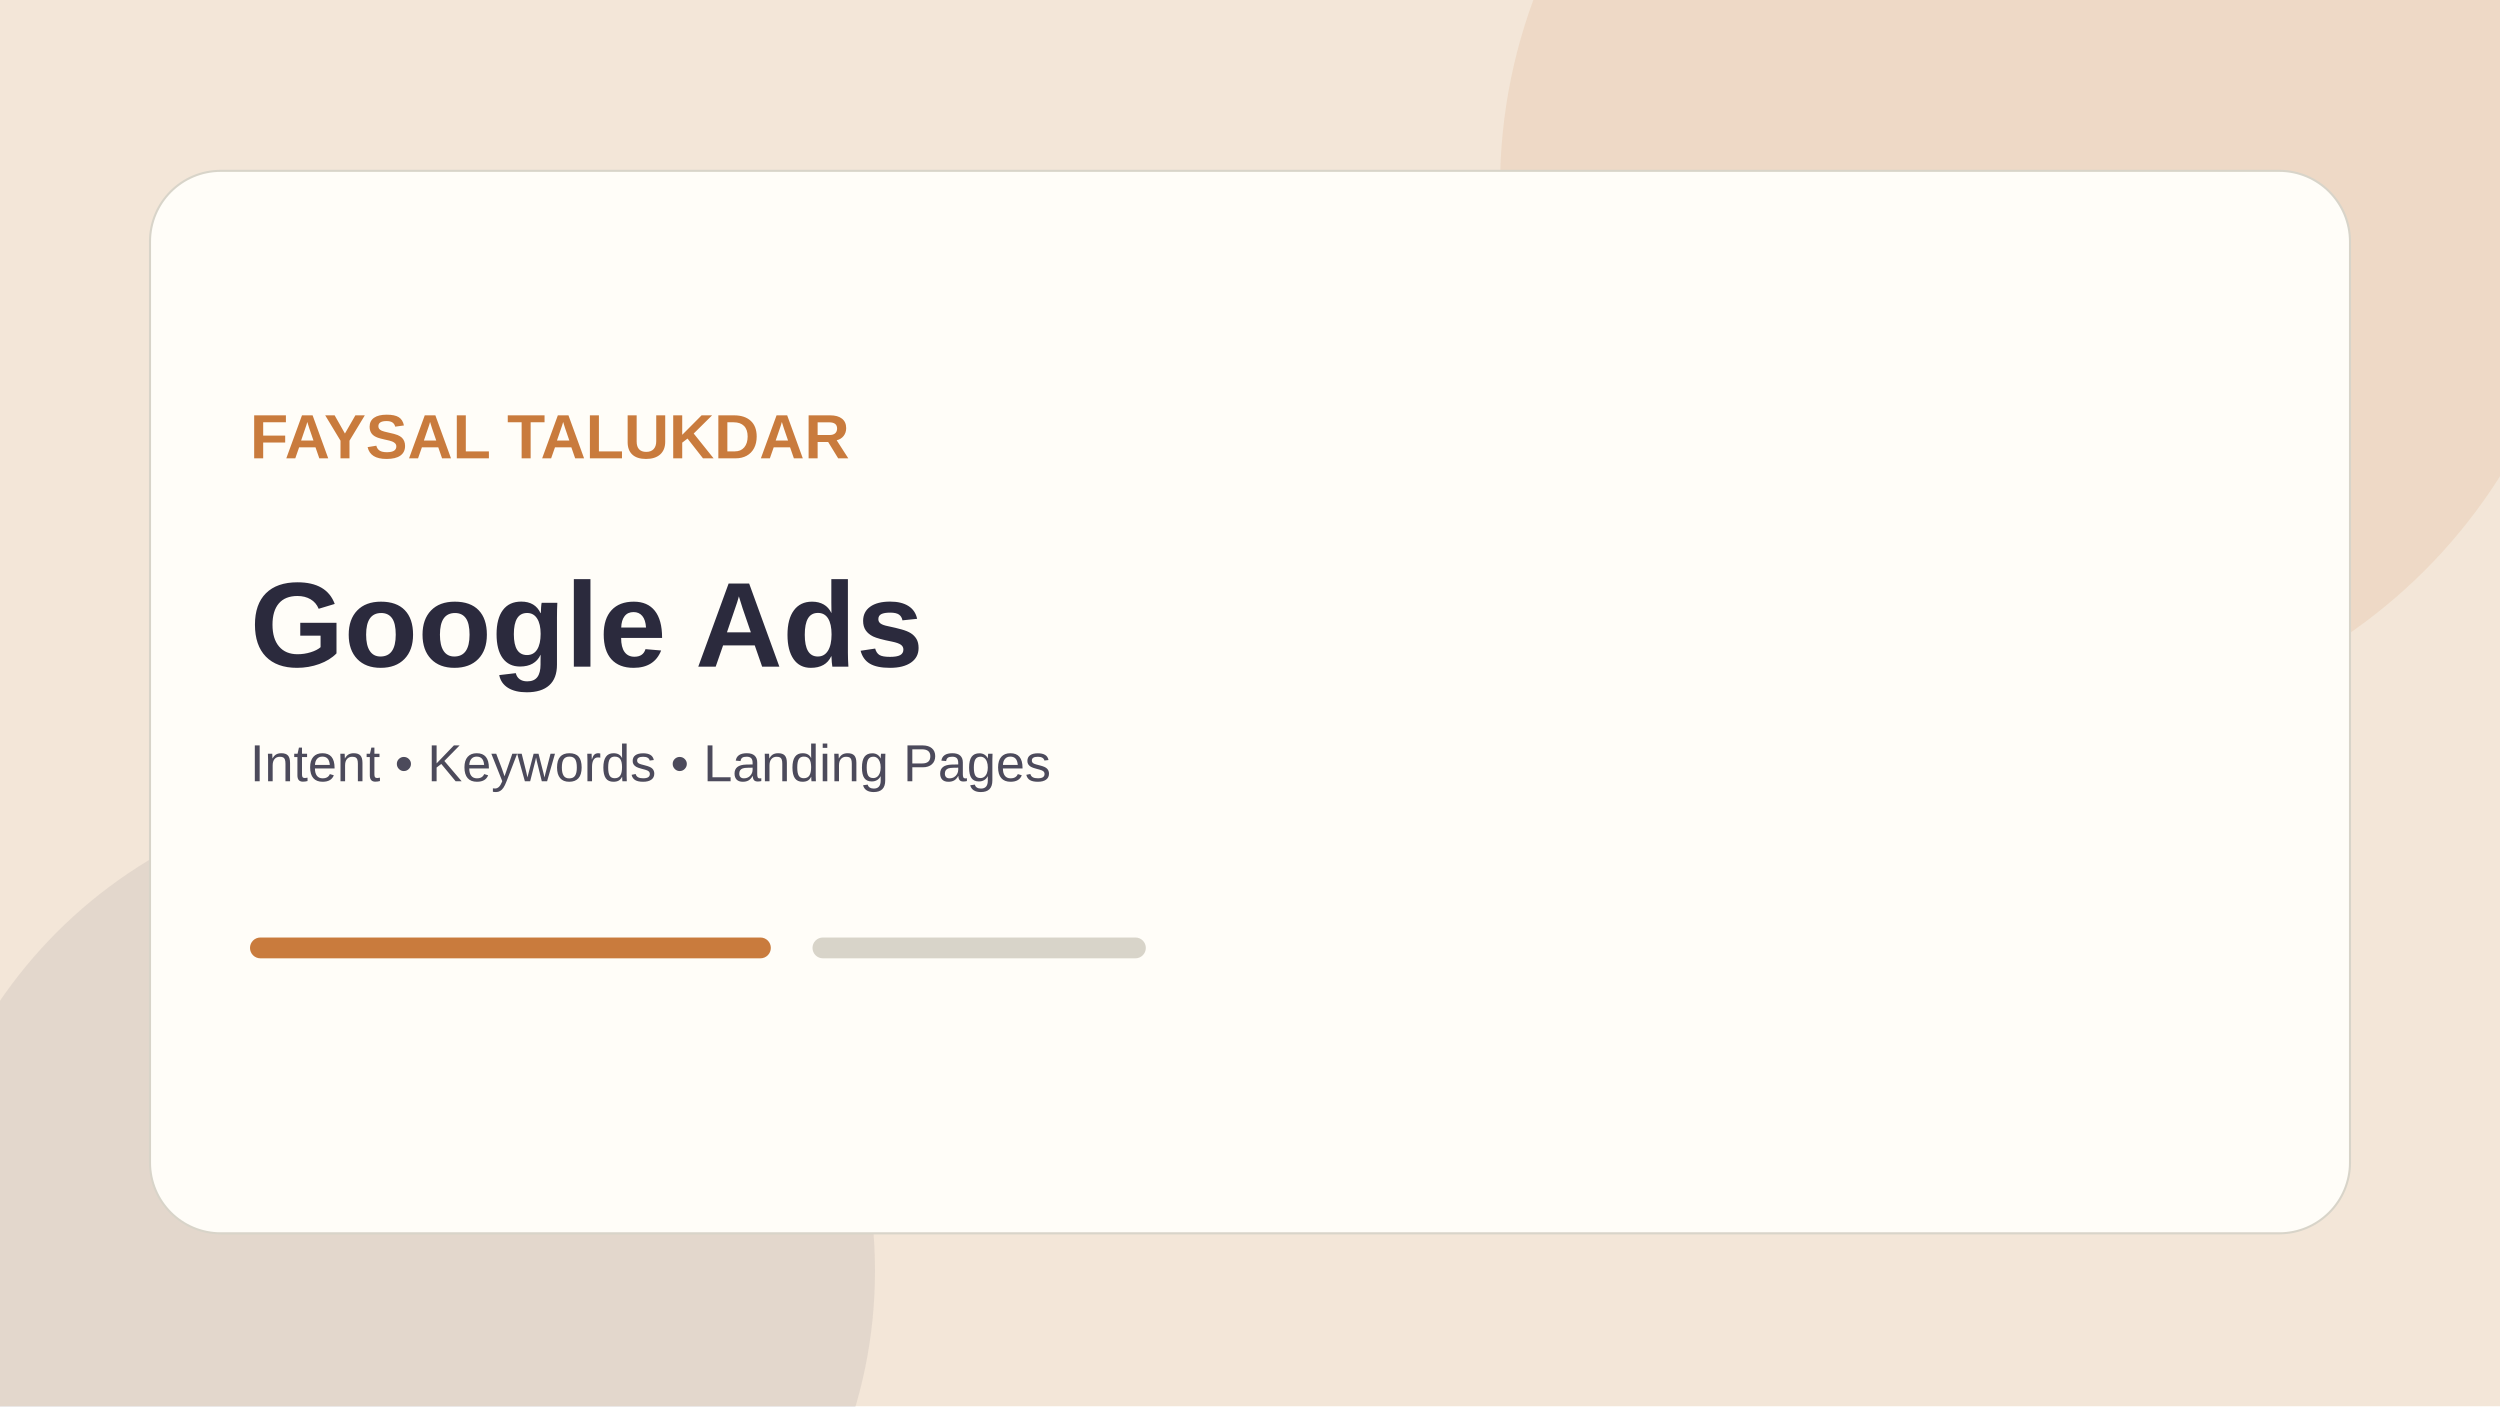
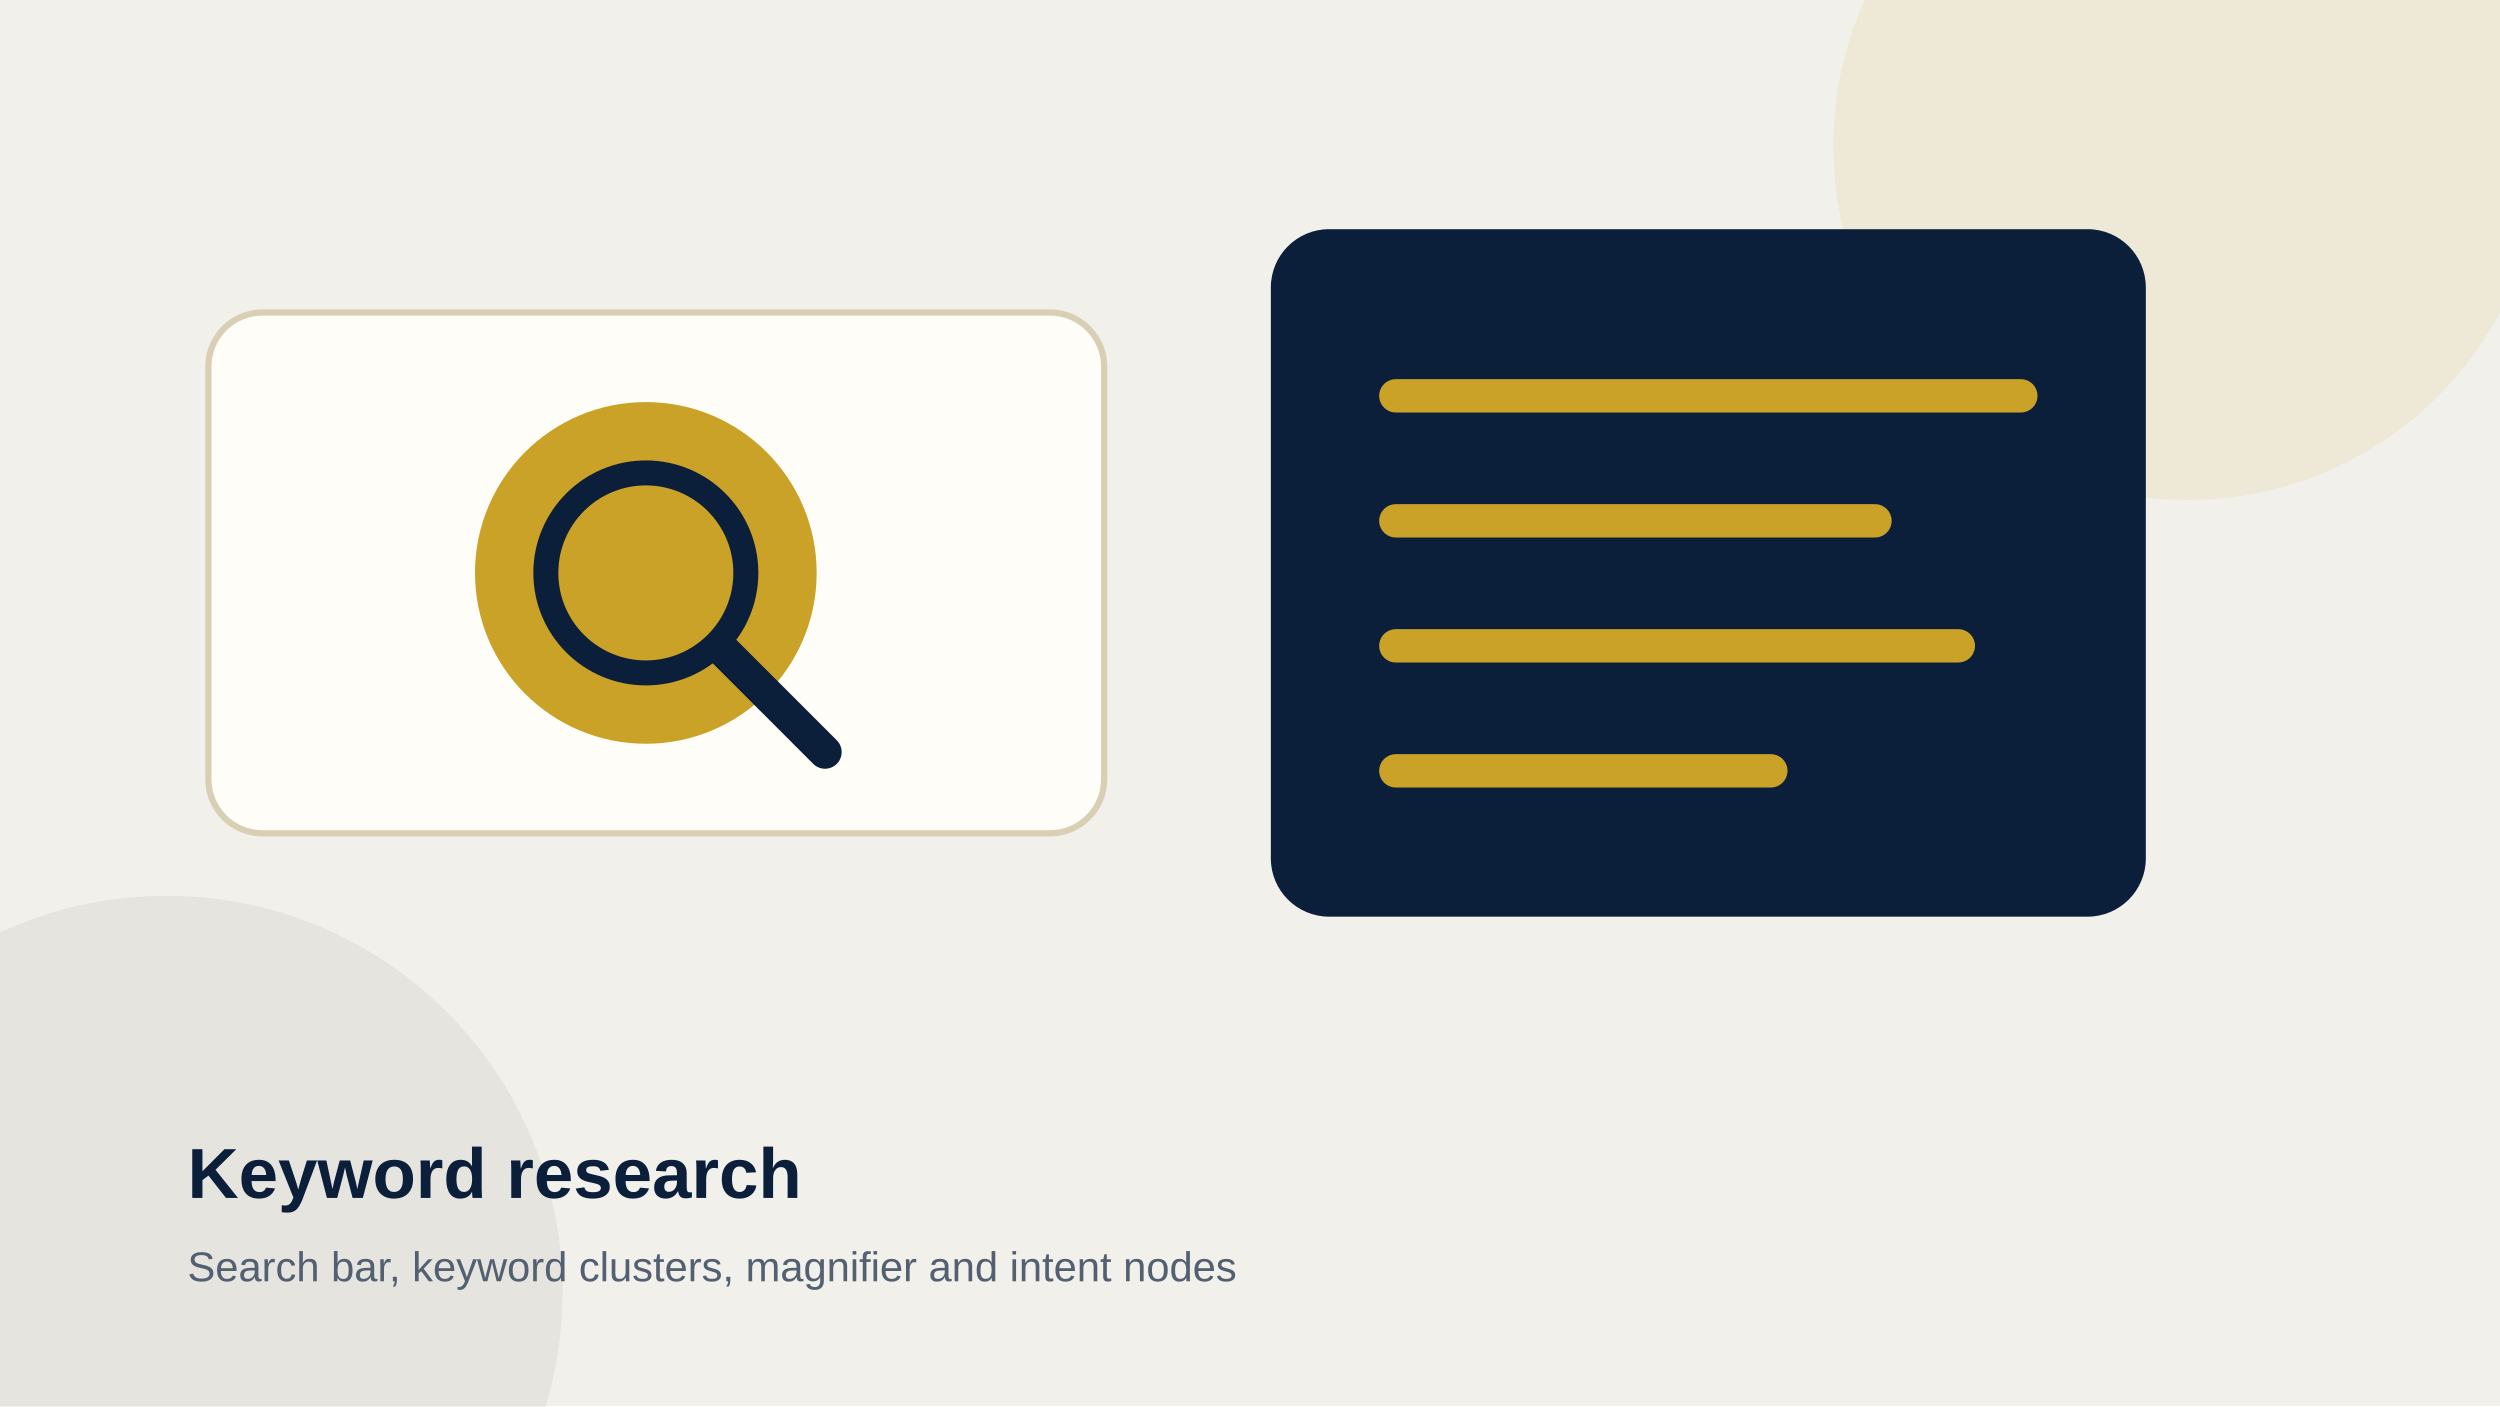
- <svg xmlns="http://www.w3.org/2000/svg" viewBox="0 0 1200 675">
-   <rect width="1200" height="675" fill="#f3e6d8" />
-   <circle cx="980" cy="90" r="260" fill="#c97b3d" opacity=".12" />
-   <circle cx="190" cy="610" r="230" fill="#2b2a3d" opacity=".08" />
-   <rect x="72" y="82" width="1056" height="510" rx="34" fill="#fffdf8" stroke="#d8d4c9" />
-   <text x="120" y="220" font-family="Arial,Helvetica,sans-serif" font-size="30" font-weight="700" fill="#c97b3d">FAYSAL TALUKDAR</text>
-   <text x="120" y="320" font-family="Arial,Helvetica,sans-serif" font-size="58" font-weight="800" fill="#2b2a3d">Google Ads</text>
-   <text x="120" y="375" font-family="Arial,Helvetica,sans-serif" font-size="25" fill="#4c4a5b">Intent • Keywords • Landing Pages</text>
-   <rect x="120" y="450" width="250" height="10" rx="5" fill="#c97b3d" />
-   <rect x="390" y="450" width="160" height="10" rx="5" fill="#d8d4c9" />
+ <svg xmlns="http://www.w3.org/2000/svg" viewBox="0 0 1200 675" role="img" aria-labelledby="t d">
+   <rect width="1200" height="675" fill="#F2F0EA" />
+   <circle cx="1050" cy="70" r="170" fill="#C9A227" opacity=".10" />
+   <circle cx="80" cy="620" r="190" fill="#0B1F3A" opacity=".06" />
+   <rect x="100" y="150" width="430" height="250" rx="26" fill="#fffdf8" stroke="#d8cfb5" stroke-width="3" />
+   <circle cx="310" cy="275" r="82" fill="#C9A227" />
+   <circle cx="310" cy="275" r="48" fill="none" stroke="#0B1F3A" stroke-width="12" />
+   <path d="M348 313 l48 48" stroke="#0B1F3A" stroke-width="16" stroke-linecap="round" />
+   <rect x="610" y="110" width="420" height="330" rx="28" fill="#0B1F3A" />
+   <path d="M670 190 H970 M670 250 H900 M670 310 H940 M670 370 H850" stroke="#C9A227" stroke-width="16" stroke-linecap="round" />
+   <text x="90" y="575" font-family="Arial,sans-serif" font-size="34" font-weight="700" fill="#0B1F3A">Keyword research</text>
+   <text x="90" y="615" font-family="Arial,sans-serif" font-size="20" fill="#526071">Search bar, keyword clusters, magnifier and intent nodes</text>
</svg>
